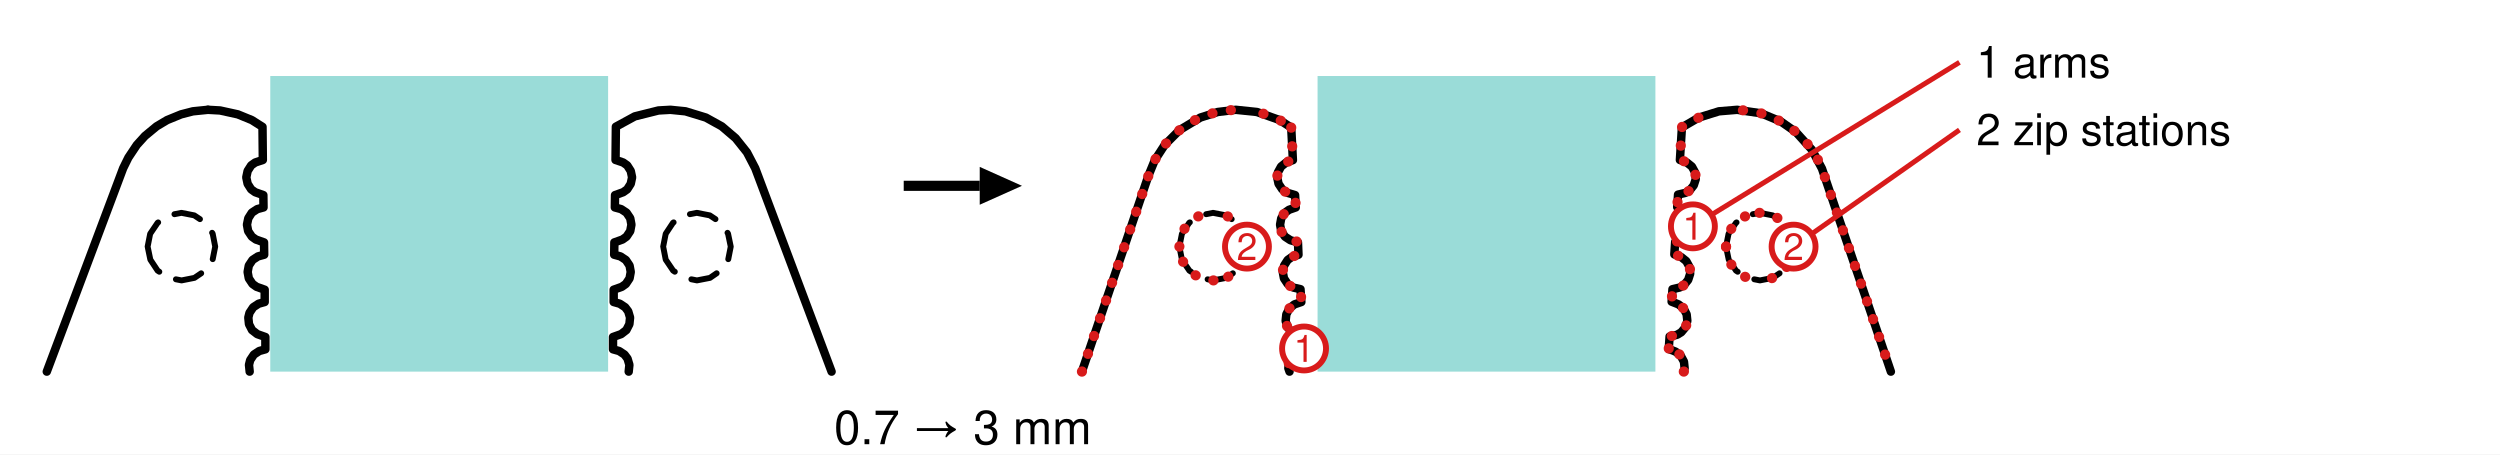
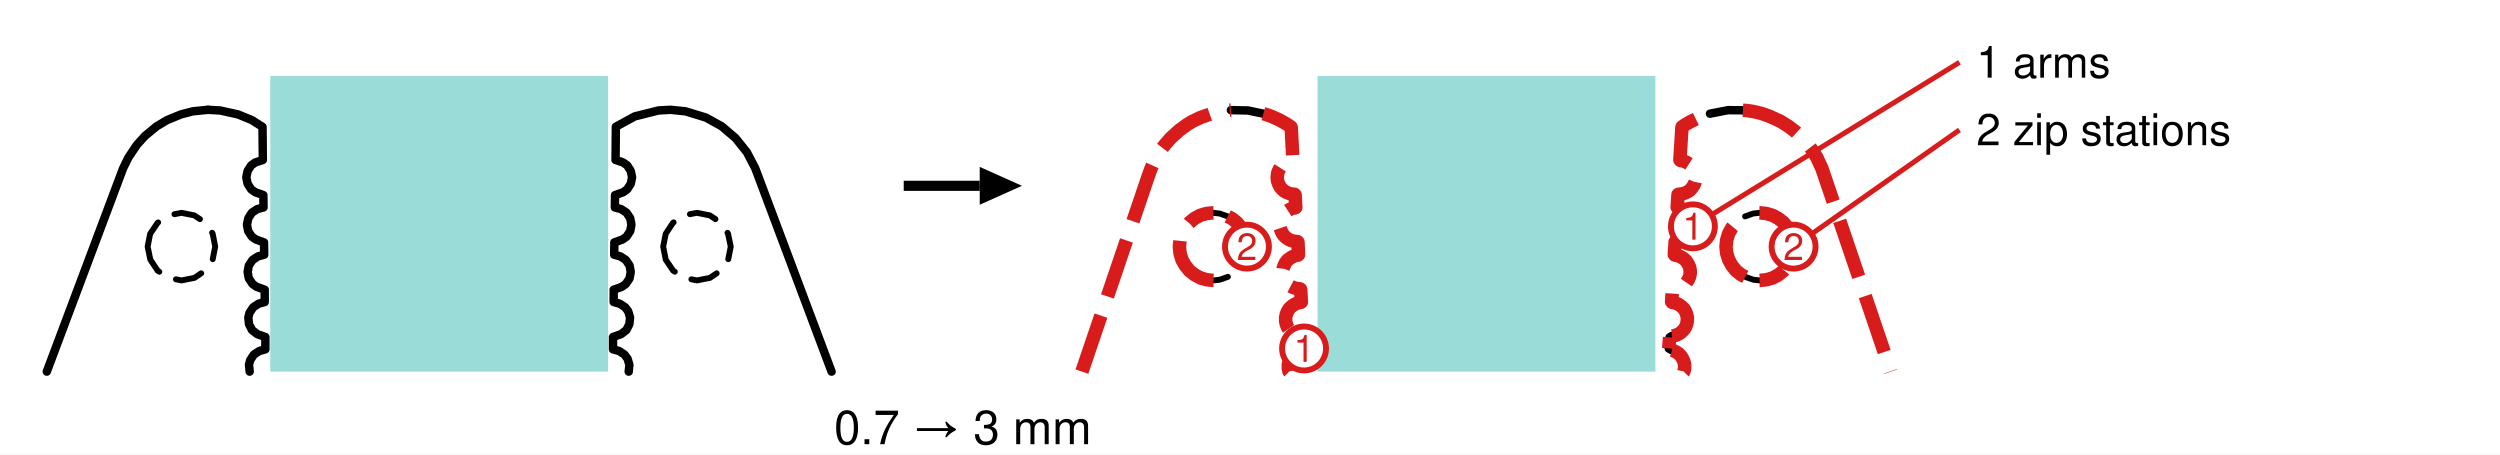
<svg xmlns="http://www.w3.org/2000/svg" width="148.00mm" height="26.90mm" viewBox="0 0 148.00 26.90" role="img">
  <rect width="148.00" height="26.90" fill="white" />
  <g class="panel" id="before">
    <path d="M 36.00 4.50 L 36.00 22.00 L 16.00 22.00 L 16.00 4.50 L 36.00 4.50 Z" fill="#20b2aa" fill-rule="evenodd" fill-opacity="0.45" stroke="none" />
    <path d="M 12.31 6.50 L 13.03 6.54 L 14.08 6.77 L 14.91 7.11 L 15.54 7.51 L 15.56 9.47 L 15.11 9.62 L 14.87 9.79 L 14.66 10.12 L 14.58 10.50 L 14.66 10.88 L 14.87 11.21 L 15.11 11.38 L 15.59 11.55 L 15.60 12.28 L 15.23 12.38 L 14.91 12.59 L 14.70 12.92 L 14.62 13.30 L 14.69 13.68 L 14.91 14.01 L 15.15 14.18 L 15.63 14.35 L 15.64 15.08 L 15.27 15.18 L 14.95 15.39 L 14.73 15.72 L 14.66 16.10 L 14.73 16.48 L 14.95 16.81 L 15.19 16.98 L 15.67 17.15 L 15.67 17.88 L 15.31 17.98 L 14.99 18.19 L 14.77 18.52 L 14.70 18.80 L 14.74 19.19 L 14.92 19.54 L 15.23 19.78 L 15.71 19.95 L 15.71 20.68 L 15.35 20.78 L 15.03 20.99 L 14.81 21.32 L 14.74 21.60 L 14.78 21.99 L 14.78 22.00" fill="none" stroke="#000" stroke-width="0.5" stroke-linejoin="round" stroke-linecap="round" />
    <path d="M 2.77 22.00 L 7.29 9.96 L 7.60 9.33 L 8.10 8.58 L 8.58 8.05 L 9.27 7.48 L 9.89 7.11 L 10.72 6.77 L 11.42 6.59 L 12.31 6.50" fill="none" stroke="#000" stroke-width="0.5" stroke-linejoin="round" stroke-linecap="round" />
    <path d="M 8.74 14.60 L 8.89 13.84 L 9.33 13.19 L 9.97 12.75 L 10.74 12.60 L 11.50 12.75 L 12.15 13.18 L 12.59 13.83 L 12.74 14.60 L 12.59 15.36 L 12.16 16.01 L 11.51 16.45 L 10.75 16.60 L 9.98 16.45 L 9.33 16.02 L 8.90 15.37 L 8.74 14.60 Z" fill="none" stroke="#000" stroke-width="0.35" stroke-linejoin="round" stroke-linecap="round" stroke-dasharray="1.6,1.1" />
    <path d="M 37.22 22.00 L 37.22 21.99 L 37.26 21.60 L 37.15 21.23 L 36.97 20.99 L 36.65 20.78 L 36.29 20.68 L 36.29 19.95 L 36.77 19.78 L 37.08 19.54 L 37.26 19.19 L 37.30 18.80 L 37.19 18.43 L 37.01 18.19 L 36.69 17.98 L 36.33 17.88 L 36.33 17.15 L 36.81 16.98 L 37.05 16.81 L 37.27 16.48 L 37.34 16.10 L 37.27 15.72 L 37.05 15.39 L 36.73 15.18 L 36.36 15.08 L 36.37 14.35 L 36.85 14.18 L 37.09 14.01 L 37.31 13.68 L 37.38 13.30 L 37.31 12.92 L 37.09 12.59 L 36.77 12.38 L 36.40 12.28 L 36.41 11.55 L 36.89 11.38 L 37.13 11.21 L 37.34 10.88 L 37.42 10.50 L 37.34 10.12 L 37.13 9.79 L 36.89 9.62 L 36.44 9.47 L 36.46 7.50 L 37.58 6.89 L 38.98 6.54 L 39.69 6.50 L 40.58 6.59 L 41.79 6.96 L 42.73 7.48 L 43.55 8.18 L 44.22 9.02 L 44.71 9.96 L 49.23 22.00" fill="none" stroke="#000" stroke-width="0.5" stroke-linejoin="round" stroke-linecap="round" />
    <path d="M 39.26 14.60 L 39.41 13.84 L 39.84 13.19 L 40.49 12.75 L 41.25 12.60 L 42.02 12.75 L 42.67 13.18 L 43.10 13.83 L 43.26 14.60 L 43.11 15.36 L 42.67 16.01 L 42.03 16.45 L 41.26 16.60 L 40.50 16.45 L 39.85 16.02 L 39.41 15.37 L 39.26 14.60 Z" fill="none" stroke="#000" stroke-width="0.35" stroke-linejoin="round" stroke-linecap="round" stroke-dasharray="1.6,1.1" />
  </g>
  <g class="arrow">
    <line x1="53.50" y1="11.00" x2="58.00" y2="11.00" stroke="#000" stroke-width="0.6" />
    <polygon points="60.50,11.00 58.00,9.88 58.00,12.12" fill="#000" />
    <text x="57.00" y="26.30" font-family="Helvetica, Arial, sans-serif" font-size="2.80" text-anchor="middle" fill="#000">0.7 → 3 mm</text>
  </g>
  <g class="panel" id="after" transform="translate(62.00 0)">
    <path d="M 36.00 4.50 L 36.00 22.00 L 16.00 22.00 L 16.00 4.50 L 36.00 4.50 Z" fill="#20b2aa" fill-rule="evenodd" fill-opacity="0.45" stroke="none" />
-     <path d="M 14.44 7.55 L 14.54 9.48 L 14.14 9.62 L 13.84 9.86 L 13.65 10.21 L 13.61 10.50 L 13.69 10.88 L 13.91 11.21 L 14.23 11.42 L 14.67 11.55 L 14.71 12.28 L 14.31 12.42 L 14.07 12.59 L 13.85 12.92 L 13.78 13.30 L 13.85 13.68 L 14.07 14.01 L 14.39 14.22 L 14.84 14.35 L 14.87 15.08 L 14.47 15.22 L 14.23 15.39 L 14.02 15.72 L 13.94 16.10 L 14.01 16.48 L 14.23 16.81 L 14.55 17.02 L 14.99 17.12 L 15.04 17.88 L 14.63 18.02 L 14.33 18.26 L 14.15 18.61 L 14.11 19.00 L 14.22 19.37 L 14.47 19.67 L 14.72 19.82 L 15.17 19.94 L 15.20 20.68 L 14.80 20.82 L 14.50 21.06 L 14.31 21.41 L 14.27 21.80 L 14.34 22.00" fill="none" stroke="#000" stroke-width="0.5" stroke-linejoin="round" stroke-linecap="round" />
-     <path d="M 2.05 22.00 L 5.98 10.42 L 6.36 9.49 L 6.95 8.58 L 7.83 7.70 L 9.06 6.96 L 10.09 6.63 L 11.16 6.50 L 12.41 6.63 L 13.76 7.11 L 14.44 7.55" fill="none" stroke="#000" stroke-width="0.5" stroke-linejoin="round" stroke-linecap="round" />
-     <path d="M 7.82 14.60 L 7.97 13.84 L 8.40 13.19 L 9.05 12.75 L 9.81 12.60 L 10.58 12.75 L 11.23 13.18 L 11.66 13.83 L 11.82 14.60 L 11.67 15.36 L 11.23 16.01 L 10.59 16.45 L 9.82 16.60 L 9.06 16.45 L 8.41 16.02 L 7.97 15.37 L 7.82 14.60 Z" fill="none" stroke="#000" stroke-width="0.35" stroke-linejoin="round" stroke-linecap="round" stroke-dasharray="1.6,1.1" />
-     <path d="M 37.66 22.00 L 37.73 21.80 L 37.69 21.41 L 37.50 21.06 L 37.20 20.82 L 36.79 20.66 L 36.84 19.92 L 37.28 19.82 L 37.53 19.67 L 37.78 19.37 L 37.89 19.00 L 37.85 18.61 L 37.67 18.26 L 37.37 18.02 L 36.96 17.86 L 37.01 17.12 L 37.44 17.02 L 37.70 16.87 L 37.94 16.57 L 38.06 16.20 L 38.02 15.81 L 37.83 15.46 L 37.53 15.22 L 37.12 15.06 L 37.17 14.32 L 37.61 14.22 L 37.86 14.07 L 38.11 13.77 L 38.22 13.40 L 38.18 13.01 L 38.00 12.66 L 37.70 12.42 L 37.29 12.26 L 37.34 11.52 L 37.77 11.42 L 38.03 11.27 L 38.27 10.97 L 38.39 10.60 L 38.35 10.21 L 38.16 9.86 L 37.86 9.62 L 37.45 9.47 L 37.57 7.54 L 38.57 6.96 L 39.76 6.59 L 40.84 6.50 L 42.26 6.71 L 43.42 7.19 L 44.31 7.81 L 45.27 8.87 L 45.86 9.98 L 49.94 22.00" fill="none" stroke="#000" stroke-width="0.5" stroke-linejoin="round" stroke-linecap="round" />
-     <path d="M 40.18 14.60 L 40.33 13.84 L 40.77 13.19 L 41.41 12.75 L 42.18 12.60 L 42.94 12.75 L 43.59 13.18 L 44.03 13.83 L 44.18 14.60 L 44.03 15.36 L 43.60 16.01 L 42.95 16.45 L 42.19 16.60 L 41.42 16.45 L 40.77 16.02 L 40.34 15.37 L 40.18 14.60 Z" fill="none" stroke="#000" stroke-width="0.35" stroke-linejoin="round" stroke-linecap="round" stroke-dasharray="1.6,1.1" />
-     <path d="M 14.44 7.55 L 14.54 9.48 L 14.52 9.50 L 14.32 9.54 L 14.14 9.62 L 13.98 9.73 L 13.84 9.86 L 13.73 10.03 L 13.65 10.21 L 13.62 10.40 L 13.61 10.50 L 13.63 10.70 L 13.69 10.88 L 13.78 11.06 L 13.91 11.21 L 14.05 11.33 L 14.23 11.42 L 14.42 11.48 L 14.63 11.50 L 14.66 11.52 L 14.67 11.55 L 14.71 12.28 L 14.68 12.30 L 14.48 12.34 L 14.31 12.42 L 14.14 12.53 L 14.07 12.59 L 13.94 12.75 L 13.85 12.92 L 13.79 13.11 L 13.78 13.30 L 13.79 13.50 L 13.85 13.68 L 13.94 13.86 L 14.07 14.01 L 14.22 14.13 L 14.39 14.22 L 14.58 14.28 L 14.80 14.30 L 14.83 14.32 L 14.84 14.35 L 14.87 15.08 L 14.85 15.10 L 14.65 15.14 L 14.47 15.22 L 14.31 15.33 L 14.23 15.39 L 14.11 15.54 L 14.02 15.72 L 13.96 15.90 L 13.94 16.10 L 13.96 16.29 L 14.01 16.48 L 14.11 16.65 L 14.23 16.81 L 14.38 16.93 L 14.55 17.02 L 14.75 17.08 L 14.96 17.10 L 14.99 17.12 L 15.00 17.15 L 15.04 17.88 L 15.01 17.90 L 14.81 17.94 L 14.63 18.02 L 14.47 18.13 L 14.33 18.26 L 14.22 18.43 L 14.15 18.61 L 14.11 18.80 L 14.11 19.00 L 14.15 19.19 L 14.22 19.37 L 14.33 19.53 L 14.47 19.67 L 14.63 19.78 L 14.72 19.82 L 14.91 19.88 L 15.03 19.89" fill="none" stroke="#d81b1b" stroke-width="0.6" stroke-linecap="round" stroke-linejoin="round" stroke-dasharray="0.01,1.1" />
-     <path d="M 15.17 19.97 L 15.20 20.63" fill="none" stroke="#d81b1b" stroke-width="0.6" stroke-linecap="round" stroke-linejoin="round" stroke-dasharray="0.01,1.1" />
-     <path d="M 15.03 20.73 L 14.98 20.74 L 14.80 20.82 L 14.64 20.93 L 14.50 21.06 L 14.39 21.23 L 14.31 21.41 L 14.27 21.60 L 14.27 21.80 L 14.31 21.99 L 14.32 22.00" fill="none" stroke="#d81b1b" stroke-width="0.6" stroke-linecap="round" stroke-linejoin="round" stroke-dasharray="0.01,1.1" />
-     <path d="M 2.05 22.00 L 5.98 10.42 L 6.14 9.98 L 6.36 9.49 L 6.73 8.87 L 6.95 8.58 L 7.30 8.18 L 7.83 7.70 L 8.27 7.38 L 8.58 7.19 L 9.06 6.96 L 9.74 6.72 L 10.09 6.63 L 10.62 6.54 L 10.87 6.52" fill="none" stroke="#d81b1b" stroke-width="0.6" stroke-linecap="round" stroke-linejoin="round" stroke-dasharray="0.01,1.1" />
-     <path d="M 12.79 6.73 L 12.93 6.77 L 13.27 6.89 L 13.76 7.11 L 14.23 7.38 L 14.42 7.51 L 14.44 7.55" fill="none" stroke="#d81b1b" stroke-width="0.6" stroke-linecap="round" stroke-linejoin="round" stroke-dasharray="0.01,1.1" />
-     <path d="M 7.82 14.60 L 7.86 14.21 L 7.97 13.84 L 8.15 13.49 L 8.40 13.19 L 8.70 12.94 L 9.05 12.75 L 9.42 12.64 L 9.81 12.60 L 9.83 12.60" fill="none" stroke="#d81b1b" stroke-width="0.6" stroke-linecap="round" stroke-linejoin="round" stroke-dasharray="0.01,1.1" />
-     <path d="M 10.68 12.81 L 10.93 12.94 L 11.23 13.18 L 11.48 13.49 L 11.66 13.83 L 11.78 14.21 L 11.82 14.60 L 11.78 14.99 L 11.67 15.36 L 11.48 15.71 L 11.23 16.01 L 10.93 16.26 L 10.69 16.39" fill="none" stroke="#d81b1b" stroke-width="0.6" stroke-linecap="round" stroke-linejoin="round" stroke-dasharray="0.01,1.1" />
-     <path d="M 9.84 16.60 L 9.82 16.60 L 9.43 16.56 L 9.06 16.45 L 8.71 16.26 L 8.41 16.02 L 8.16 15.71 L 7.97 15.37 L 7.86 14.99 L 7.82 14.60" fill="none" stroke="#d81b1b" stroke-width="0.6" stroke-linecap="round" stroke-linejoin="round" stroke-dasharray="0.01,1.1" />
-     <path d="M 37.68 22.00 L 37.69 21.99 L 37.73 21.80 L 37.73 21.60 L 37.69 21.41 L 37.61 21.23 L 37.50 21.06 L 37.37 20.93 L 37.20 20.82 L 37.02 20.74 L 36.97 20.73" fill="none" stroke="#d81b1b" stroke-width="0.6" stroke-linecap="round" stroke-linejoin="round" stroke-dasharray="0.01,1.1" />
-     <path d="M 36.79 20.63 L 36.84 19.97" fill="none" stroke="#d81b1b" stroke-width="0.6" stroke-linecap="round" stroke-linejoin="round" stroke-dasharray="0.01,1.1" />
-     <path d="M 36.97 19.89 L 37.09 19.88 L 37.28 19.82 L 37.45 19.73 L 37.53 19.67 L 37.67 19.53 L 37.78 19.37 L 37.85 19.19 L 37.89 19.00 L 37.89 18.80 L 37.85 18.61 L 37.78 18.43 L 37.67 18.26 L 37.53 18.13 L 37.37 18.02 L 37.19 17.94 L 36.99 17.90 L 36.96 17.86 L 37.01 17.12 L 37.04 17.10 L 37.25 17.08 L 37.44 17.02 L 37.61 16.93 L 37.70 16.87 L 37.83 16.73 L 37.94 16.57 L 38.02 16.39 L 38.06 16.20 L 38.06 16.00 L 38.02 15.81 L 37.94 15.63 L 37.83 15.46 L 37.70 15.33 L 37.53 15.22 L 37.35 15.14 L 37.15 15.10 L 37.12 15.06 L 37.17 14.32 L 37.20 14.30 L 37.42 14.28 L 37.61 14.22 L 37.78 14.13 L 37.86 14.07 L 38.00 13.93 L 38.11 13.77 L 38.18 13.59 L 38.22 13.40 L 38.22 13.20 L 38.18 13.01 L 38.11 12.83 L 38.00 12.66 L 37.86 12.53 L 37.70 12.42 L 37.52 12.34 L 37.32 12.30 L 37.29 12.26 L 37.34 11.52 L 37.37 11.50 L 37.58 11.48 L 37.77 11.42 L 37.94 11.33 L 38.03 11.27 L 38.16 11.13 L 38.27 10.97 L 38.35 10.79 L 38.39 10.60 L 38.38 10.40 L 38.35 10.21 L 38.27 10.03 L 38.16 9.86 L 38.03 9.73 L 37.86 9.62 L 37.68 9.54 L 37.48 9.50 L 37.45 9.47 L 37.57 7.54 L 37.58 7.51 L 37.77 7.38 L 38.08 7.20 L 38.57 6.96 L 39.07 6.77 L 39.23 6.73" fill="none" stroke="#d81b1b" stroke-width="0.6" stroke-linecap="round" stroke-linejoin="round" stroke-dasharray="0.01,1.1" />
-     <path d="M 41.18 6.53 L 41.38 6.54 L 41.74 6.59 L 42.26 6.71 L 42.77 6.89 L 43.42 7.19 L 43.88 7.48 L 44.31 7.81 L 44.57 8.05 L 44.94 8.44 L 45.27 8.87 L 45.56 9.33 L 45.86 9.98 L 49.94 22.00" fill="none" stroke="#d81b1b" stroke-width="0.6" stroke-linecap="round" stroke-linejoin="round" stroke-dasharray="0.01,1.1" />
-     <path d="M 40.18 14.60 L 40.22 14.21 L 40.33 13.84 L 40.52 13.49 L 40.77 13.19 L 41.07 12.94 L 41.31 12.81" fill="none" stroke="#d81b1b" stroke-width="0.6" stroke-linecap="round" stroke-linejoin="round" stroke-dasharray="0.01,1.1" />
-     <path d="M 42.16 12.60 L 42.18 12.60 L 42.57 12.64 L 42.94 12.75 L 43.29 12.94 L 43.59 13.18 L 43.84 13.49 L 44.03 13.83 L 44.14 14.21 L 44.18 14.60 L 44.14 14.99 L 44.03 15.36 L 43.85 15.71 L 43.60 16.01 L 43.30 16.26 L 42.95 16.45 L 42.58 16.56 L 42.19 16.60 L 42.17 16.60" fill="none" stroke="#d81b1b" stroke-width="0.6" stroke-linecap="round" stroke-linejoin="round" stroke-dasharray="0.01,1.1" />
-     <path d="M 41.32 16.39 L 41.07 16.26 L 40.77 16.02 L 40.52 15.71 L 40.34 15.37 L 40.22 14.99 L 40.18 14.60" fill="none" stroke="#d81b1b" stroke-width="0.6" stroke-linecap="round" stroke-linejoin="round" stroke-dasharray="0.01,1.1" />
+     <path d="M 10.87 6.52 L 11.88 6.54 L 12.79 6.73" fill="none" stroke="#000" stroke-width="0.5" stroke-linejoin="round" stroke-linecap="round" />
+     <path d="M 15.20 20.63 L 15.03 20.73" fill="none" stroke="#000" stroke-width="0.5" stroke-linejoin="round" stroke-linecap="round" />
+     <path d="M 15.03 19.89 L 15.17 19.97" fill="none" stroke="#000" stroke-width="0.5" stroke-linejoin="round" stroke-linecap="round" />
+     <path d="M 9.83 12.60 L 10.20 12.64 L 10.68 12.81" fill="none" stroke="#000" stroke-width="0.35" stroke-linejoin="round" stroke-linecap="round" stroke-dasharray="1.6,1.1" />
+     <path d="M 10.69 16.39 L 10.21 16.56 L 9.84 16.60" fill="none" stroke="#000" stroke-width="0.35" stroke-linejoin="round" stroke-linecap="round" stroke-dasharray="1.6,1.1" />
+     <path d="M 36.97 20.73 L 36.79 20.63" fill="none" stroke="#000" stroke-width="0.5" stroke-linejoin="round" stroke-linecap="round" />
+     <path d="M 36.84 19.97 L 36.97 19.89" fill="none" stroke="#000" stroke-width="0.5" stroke-linejoin="round" stroke-linecap="round" />
+     <path d="M 39.23 6.73 L 40.30 6.52 L 41.18 6.53" fill="none" stroke="#000" stroke-width="0.5" stroke-linejoin="round" stroke-linecap="round" />
+     <path d="M 41.31 12.81 L 41.79 12.64 L 42.16 12.60" fill="none" stroke="#000" stroke-width="0.35" stroke-linejoin="round" stroke-linecap="round" stroke-dasharray="1.6,1.1" />
+     <path d="M 42.17 16.60 L 41.80 16.56 L 41.32 16.39" fill="none" stroke="#000" stroke-width="0.35" stroke-linejoin="round" stroke-linecap="round" stroke-dasharray="1.6,1.1" />
+     <path d="M 2.05 22.00 L 5.98 10.42 L 6.14 9.98 L 6.36 9.49 L 6.73 8.87 L 6.95 8.58 L 7.30 8.18 L 7.83 7.70 L 8.27 7.38 L 8.58 7.19 L 9.06 6.96 L 9.74 6.72 L 10.09 6.63 L 10.62 6.54 L 10.87 6.52" fill="none" stroke="#d81b1b" stroke-width="0.8" stroke-linecap="butt" stroke-linejoin="round" stroke-dasharray="3.5,1.2" />
+     <path d="M 9.84 16.60 L 9.82 16.60 L 9.43 16.56 L 9.06 16.45 L 8.71 16.26 L 8.41 16.02 L 8.16 15.71 L 7.97 15.37 L 7.86 14.99 L 7.82 14.60 L 7.86 14.21 L 7.97 13.84 L 8.15 13.49 L 8.40 13.19 L 8.70 12.94 L 9.05 12.75 L 9.42 12.64 L 9.81 12.60 L 9.83 12.60" fill="none" stroke="#d81b1b" stroke-width="0.8" stroke-linecap="butt" stroke-linejoin="round" stroke-dasharray="3.5,1.2" />
+     <path d="M 10.68 12.81 L 10.93 12.94 L 11.23 13.18 L 11.48 13.49 L 11.66 13.83 L 11.78 14.21 L 11.82 14.60 L 11.78 14.99 L 11.67 15.36 L 11.48 15.71 L 11.23 16.01 L 10.93 16.26 L 10.69 16.39" fill="none" stroke="#d81b1b" stroke-width="0.8" stroke-linecap="butt" stroke-linejoin="round" stroke-dasharray="3.5,1.2" />
+     <path d="M 12.79 6.73 L 12.93 6.77 L 13.27 6.89 L 13.76 7.11 L 14.23 7.38 L 14.42 7.51 L 14.44 7.55 L 14.54 9.48 L 14.52 9.50 L 14.32 9.54 L 14.14 9.62 L 13.98 9.73 L 13.84 9.86 L 13.73 10.03 L 13.65 10.21 L 13.62 10.40 L 13.61 10.50 L 13.63 10.70 L 13.69 10.88 L 13.78 11.06 L 13.91 11.21 L 14.05 11.33 L 14.23 11.42 L 14.42 11.48 L 14.63 11.50 L 14.66 11.52 L 14.67 11.55 L 14.71 12.28 L 14.68 12.30 L 14.48 12.34 L 14.31 12.42 L 14.14 12.53 L 14.07 12.59 L 13.94 12.75 L 13.85 12.92 L 13.79 13.11 L 13.78 13.30 L 13.79 13.50 L 13.85 13.68 L 13.94 13.86 L 14.07 14.01 L 14.22 14.13 L 14.39 14.22 L 14.58 14.28 L 14.80 14.30 L 14.83 14.32 L 14.84 14.35 L 14.87 15.08 L 14.85 15.10 L 14.65 15.14 L 14.47 15.22 L 14.31 15.33 L 14.23 15.39 L 14.11 15.54 L 14.02 15.72 L 13.96 15.90 L 13.94 16.10 L 13.96 16.29 L 14.01 16.48 L 14.11 16.65 L 14.23 16.81 L 14.38 16.93 L 14.55 17.02 L 14.75 17.08 L 14.96 17.10 L 14.99 17.12 L 15.00 17.15 L 15.04 17.88 L 15.01 17.90 L 14.81 17.94 L 14.63 18.02 L 14.47 18.13 L 14.33 18.26 L 14.22 18.43 L 14.15 18.61 L 14.11 18.80 L 14.11 19.00 L 14.15 19.19 L 14.22 19.37 L 14.33 19.53 L 14.47 19.67 L 14.63 19.78 L 14.72 19.82 L 14.91 19.88 L 15.03 19.89" fill="none" stroke="#d81b1b" stroke-width="0.8" stroke-linecap="butt" stroke-linejoin="round" stroke-dasharray="3.5,1.2" />
+     <path d="M 15.03 20.73 L 14.98 20.74 L 14.80 20.82 L 14.64 20.93 L 14.50 21.06 L 14.39 21.23 L 14.31 21.41 L 14.27 21.60 L 14.27 21.80 L 14.31 21.99 L 14.32 22.00" fill="none" stroke="#d81b1b" stroke-width="0.8" stroke-linecap="butt" stroke-linejoin="round" stroke-dasharray="3.5,1.2" />
+     <path d="M 15.17 19.97 L 15.20 20.63" fill="none" stroke="#d81b1b" stroke-width="0.8" stroke-linecap="butt" stroke-linejoin="round" stroke-dasharray="3.5,1.2" />
+     <path d="M 36.79 20.63 L 36.84 19.97" fill="none" stroke="#d81b1b" stroke-width="0.8" stroke-linecap="butt" stroke-linejoin="round" stroke-dasharray="3.5,1.2" />
+     <path d="M 37.68 22.00 L 37.69 21.99 L 37.73 21.80 L 37.73 21.60 L 37.69 21.41 L 37.61 21.23 L 37.50 21.06 L 37.37 20.93 L 37.20 20.82 L 37.02 20.74 L 36.97 20.73" fill="none" stroke="#d81b1b" stroke-width="0.8" stroke-linecap="butt" stroke-linejoin="round" stroke-dasharray="3.5,1.2" />
+     <path d="M 36.97 19.89 L 37.09 19.88 L 37.28 19.82 L 37.45 19.73 L 37.53 19.67 L 37.67 19.53 L 37.78 19.37 L 37.85 19.19 L 37.89 19.00 L 37.89 18.80 L 37.85 18.61 L 37.78 18.43 L 37.67 18.26 L 37.53 18.13 L 37.37 18.02 L 37.19 17.94 L 36.99 17.90 L 36.96 17.86 L 37.01 17.12 L 37.04 17.10 L 37.25 17.08 L 37.44 17.02 L 37.61 16.93 L 37.70 16.87 L 37.83 16.73 L 37.94 16.57 L 38.02 16.39 L 38.06 16.20 L 38.06 16.00 L 38.02 15.81 L 37.94 15.63 L 37.83 15.46 L 37.70 15.33 L 37.53 15.22 L 37.35 15.14 L 37.15 15.10 L 37.12 15.06 L 37.17 14.32 L 37.20 14.30 L 37.42 14.28 L 37.61 14.22 L 37.78 14.13 L 37.86 14.07 L 38.00 13.93 L 38.11 13.77 L 38.18 13.59 L 38.22 13.40 L 38.22 13.20 L 38.18 13.01 L 38.11 12.83 L 38.00 12.66 L 37.86 12.53 L 37.70 12.42 L 37.52 12.34 L 37.32 12.30 L 37.29 12.26 L 37.34 11.52 L 37.37 11.50 L 37.58 11.48 L 37.77 11.42 L 37.94 11.33 L 38.03 11.27 L 38.16 11.13 L 38.27 10.97 L 38.35 10.79 L 38.39 10.60 L 38.38 10.40 L 38.35 10.21 L 38.27 10.03 L 38.16 9.86 L 38.03 9.73 L 37.86 9.62 L 37.68 9.54 L 37.48 9.50 L 37.45 9.47 L 37.57 7.54 L 37.58 7.51 L 37.77 7.38 L 38.08 7.20 L 38.57 6.96 L 39.07 6.77 L 39.23 6.73" fill="none" stroke="#d81b1b" stroke-width="0.8" stroke-linecap="butt" stroke-linejoin="round" stroke-dasharray="3.5,1.2" />
+     <path d="M 41.18 6.53 L 41.38 6.54 L 41.74 6.59 L 42.26 6.71 L 42.77 6.89 L 43.42 7.19 L 43.88 7.48 L 44.31 7.81 L 44.57 8.05 L 44.94 8.44 L 45.27 8.87 L 45.56 9.33 L 45.86 9.98 L 49.94 22.00" fill="none" stroke="#d81b1b" stroke-width="0.8" stroke-linecap="butt" stroke-linejoin="round" stroke-dasharray="3.5,1.2" />
+     <path d="M 41.32 16.39 L 41.07 16.26 L 40.77 16.02 L 40.52 15.71 L 40.34 15.37 L 40.22 14.99 L 40.18 14.60 L 40.22 14.21 L 40.33 13.84 L 40.52 13.49 L 40.77 13.19 L 41.07 12.94 L 41.31 12.81" fill="none" stroke="#d81b1b" stroke-width="0.8" stroke-linecap="butt" stroke-linejoin="round" stroke-dasharray="3.5,1.2" />
+     <path d="M 42.16 12.60 L 42.18 12.60 L 42.57 12.64 L 42.94 12.75 L 43.29 12.94 L 43.59 13.18 L 43.84 13.49 L 44.03 13.83 L 44.14 14.21 L 44.18 14.60 L 44.14 14.99 L 44.03 15.36 L 43.85 15.71 L 43.60 16.01 L 43.30 16.26 L 42.95 16.45 L 42.58 16.56 L 42.19 16.60 L 42.17 16.60" fill="none" stroke="#d81b1b" stroke-width="0.8" stroke-linecap="butt" stroke-linejoin="round" stroke-dasharray="3.5,1.2" />
    <circle cx="38.22" cy="13.40" r="1.3" fill="white" stroke="#d81b1b" stroke-width="0.35" />
    <text x="38.22" y="14.19" font-family="Helvetica, Arial, sans-serif" font-size="2.20" text-anchor="middle" fill="#d81b1b">1</text>
    <circle cx="15.20" cy="20.63" r="1.3" fill="white" stroke="#d81b1b" stroke-width="0.35" />
    <text x="15.20" y="21.42" font-family="Helvetica, Arial, sans-serif" font-size="2.20" text-anchor="middle" fill="#d81b1b">1</text>
    <circle cx="11.82" cy="14.60" r="1.3" fill="white" stroke="#d81b1b" stroke-width="0.35" />
    <text x="11.82" y="15.39" font-family="Helvetica, Arial, sans-serif" font-size="2.20" text-anchor="middle" fill="#d81b1b">2</text>
    <circle cx="44.18" cy="14.60" r="1.3" fill="white" stroke="#d81b1b" stroke-width="0.35" />
    <text x="44.18" y="15.39" font-family="Helvetica, Arial, sans-serif" font-size="2.20" text-anchor="middle" fill="#d81b1b">2</text>
  </g>
  <g class="key">
    <text x="117.00" y="4.60" font-family="Helvetica, Arial, sans-serif" font-size="2.60" text-anchor="start" fill="#000">1 arms</text>
    <text x="117.00" y="8.60" font-family="Helvetica, Arial, sans-serif" font-size="2.60" text-anchor="start" fill="#000">2 zip stations</text>
  </g>
  <g class="leaders">
    <line x1="101.33" y1="12.71" x2="116.00" y2="3.69" stroke="#d81b1b" stroke-width="0.3" />
    <line x1="107.25" y1="13.85" x2="116.00" y2="7.69" stroke="#d81b1b" stroke-width="0.3" />
  </g>
</svg>
